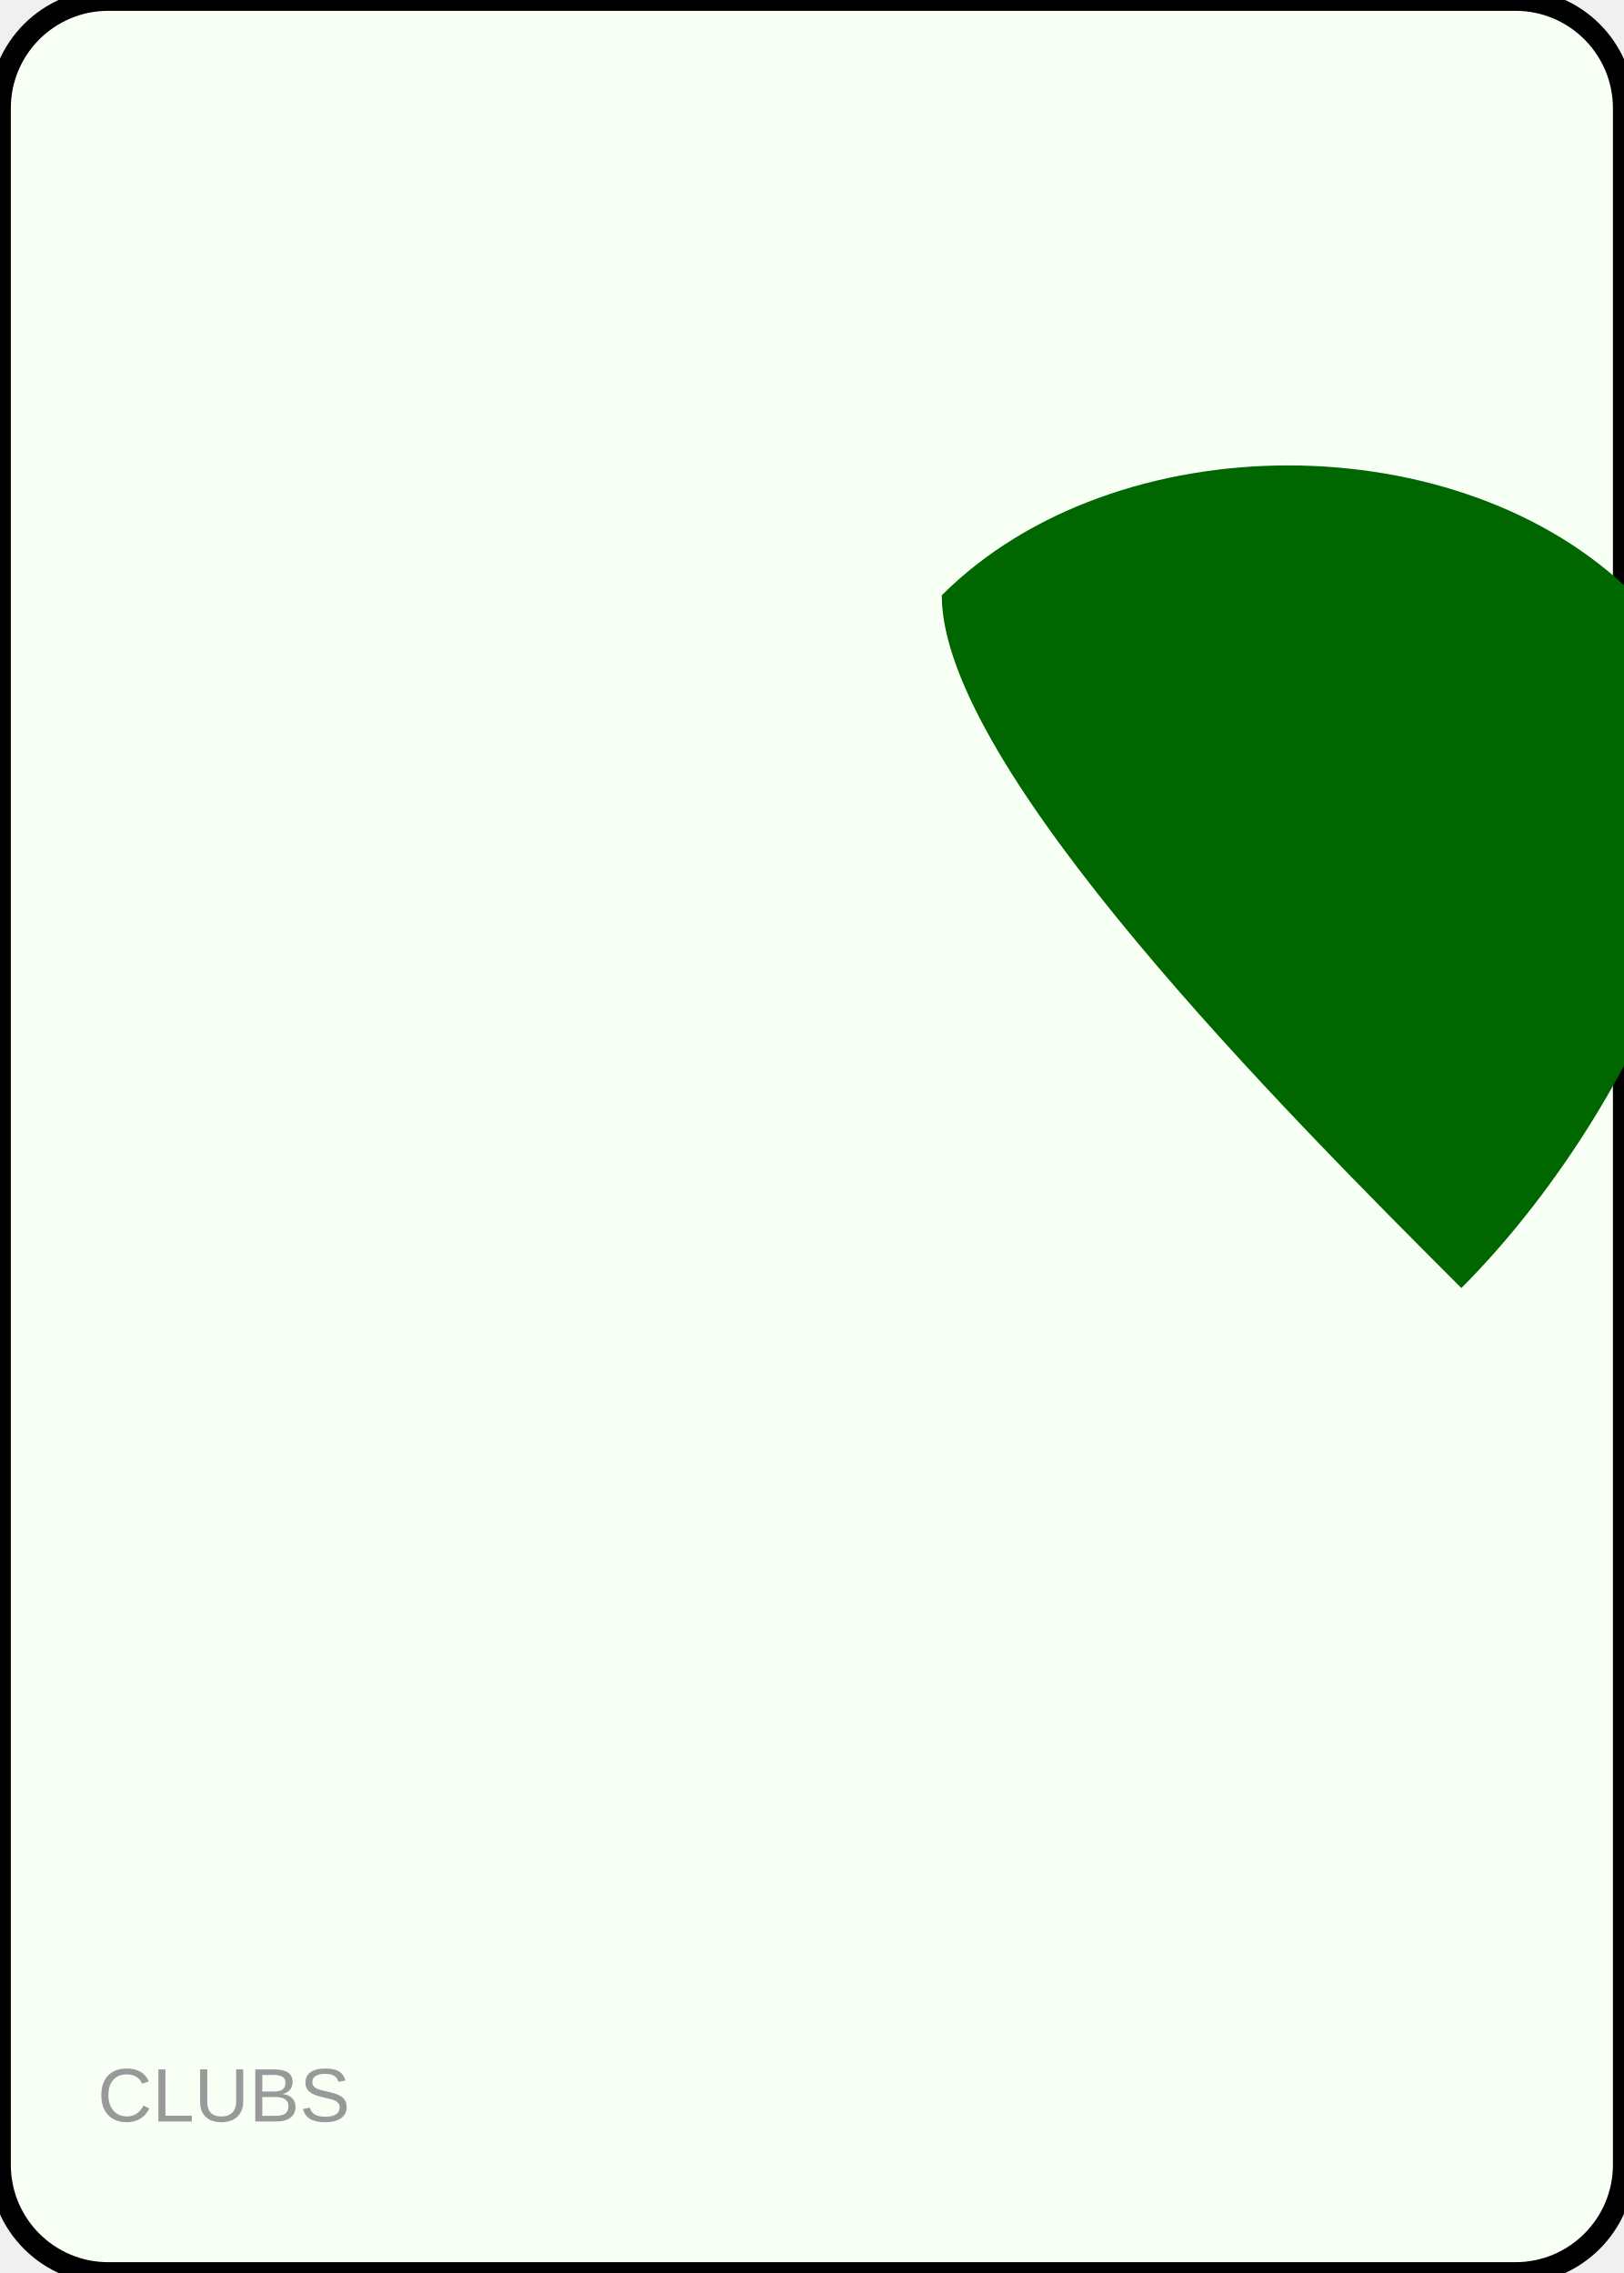
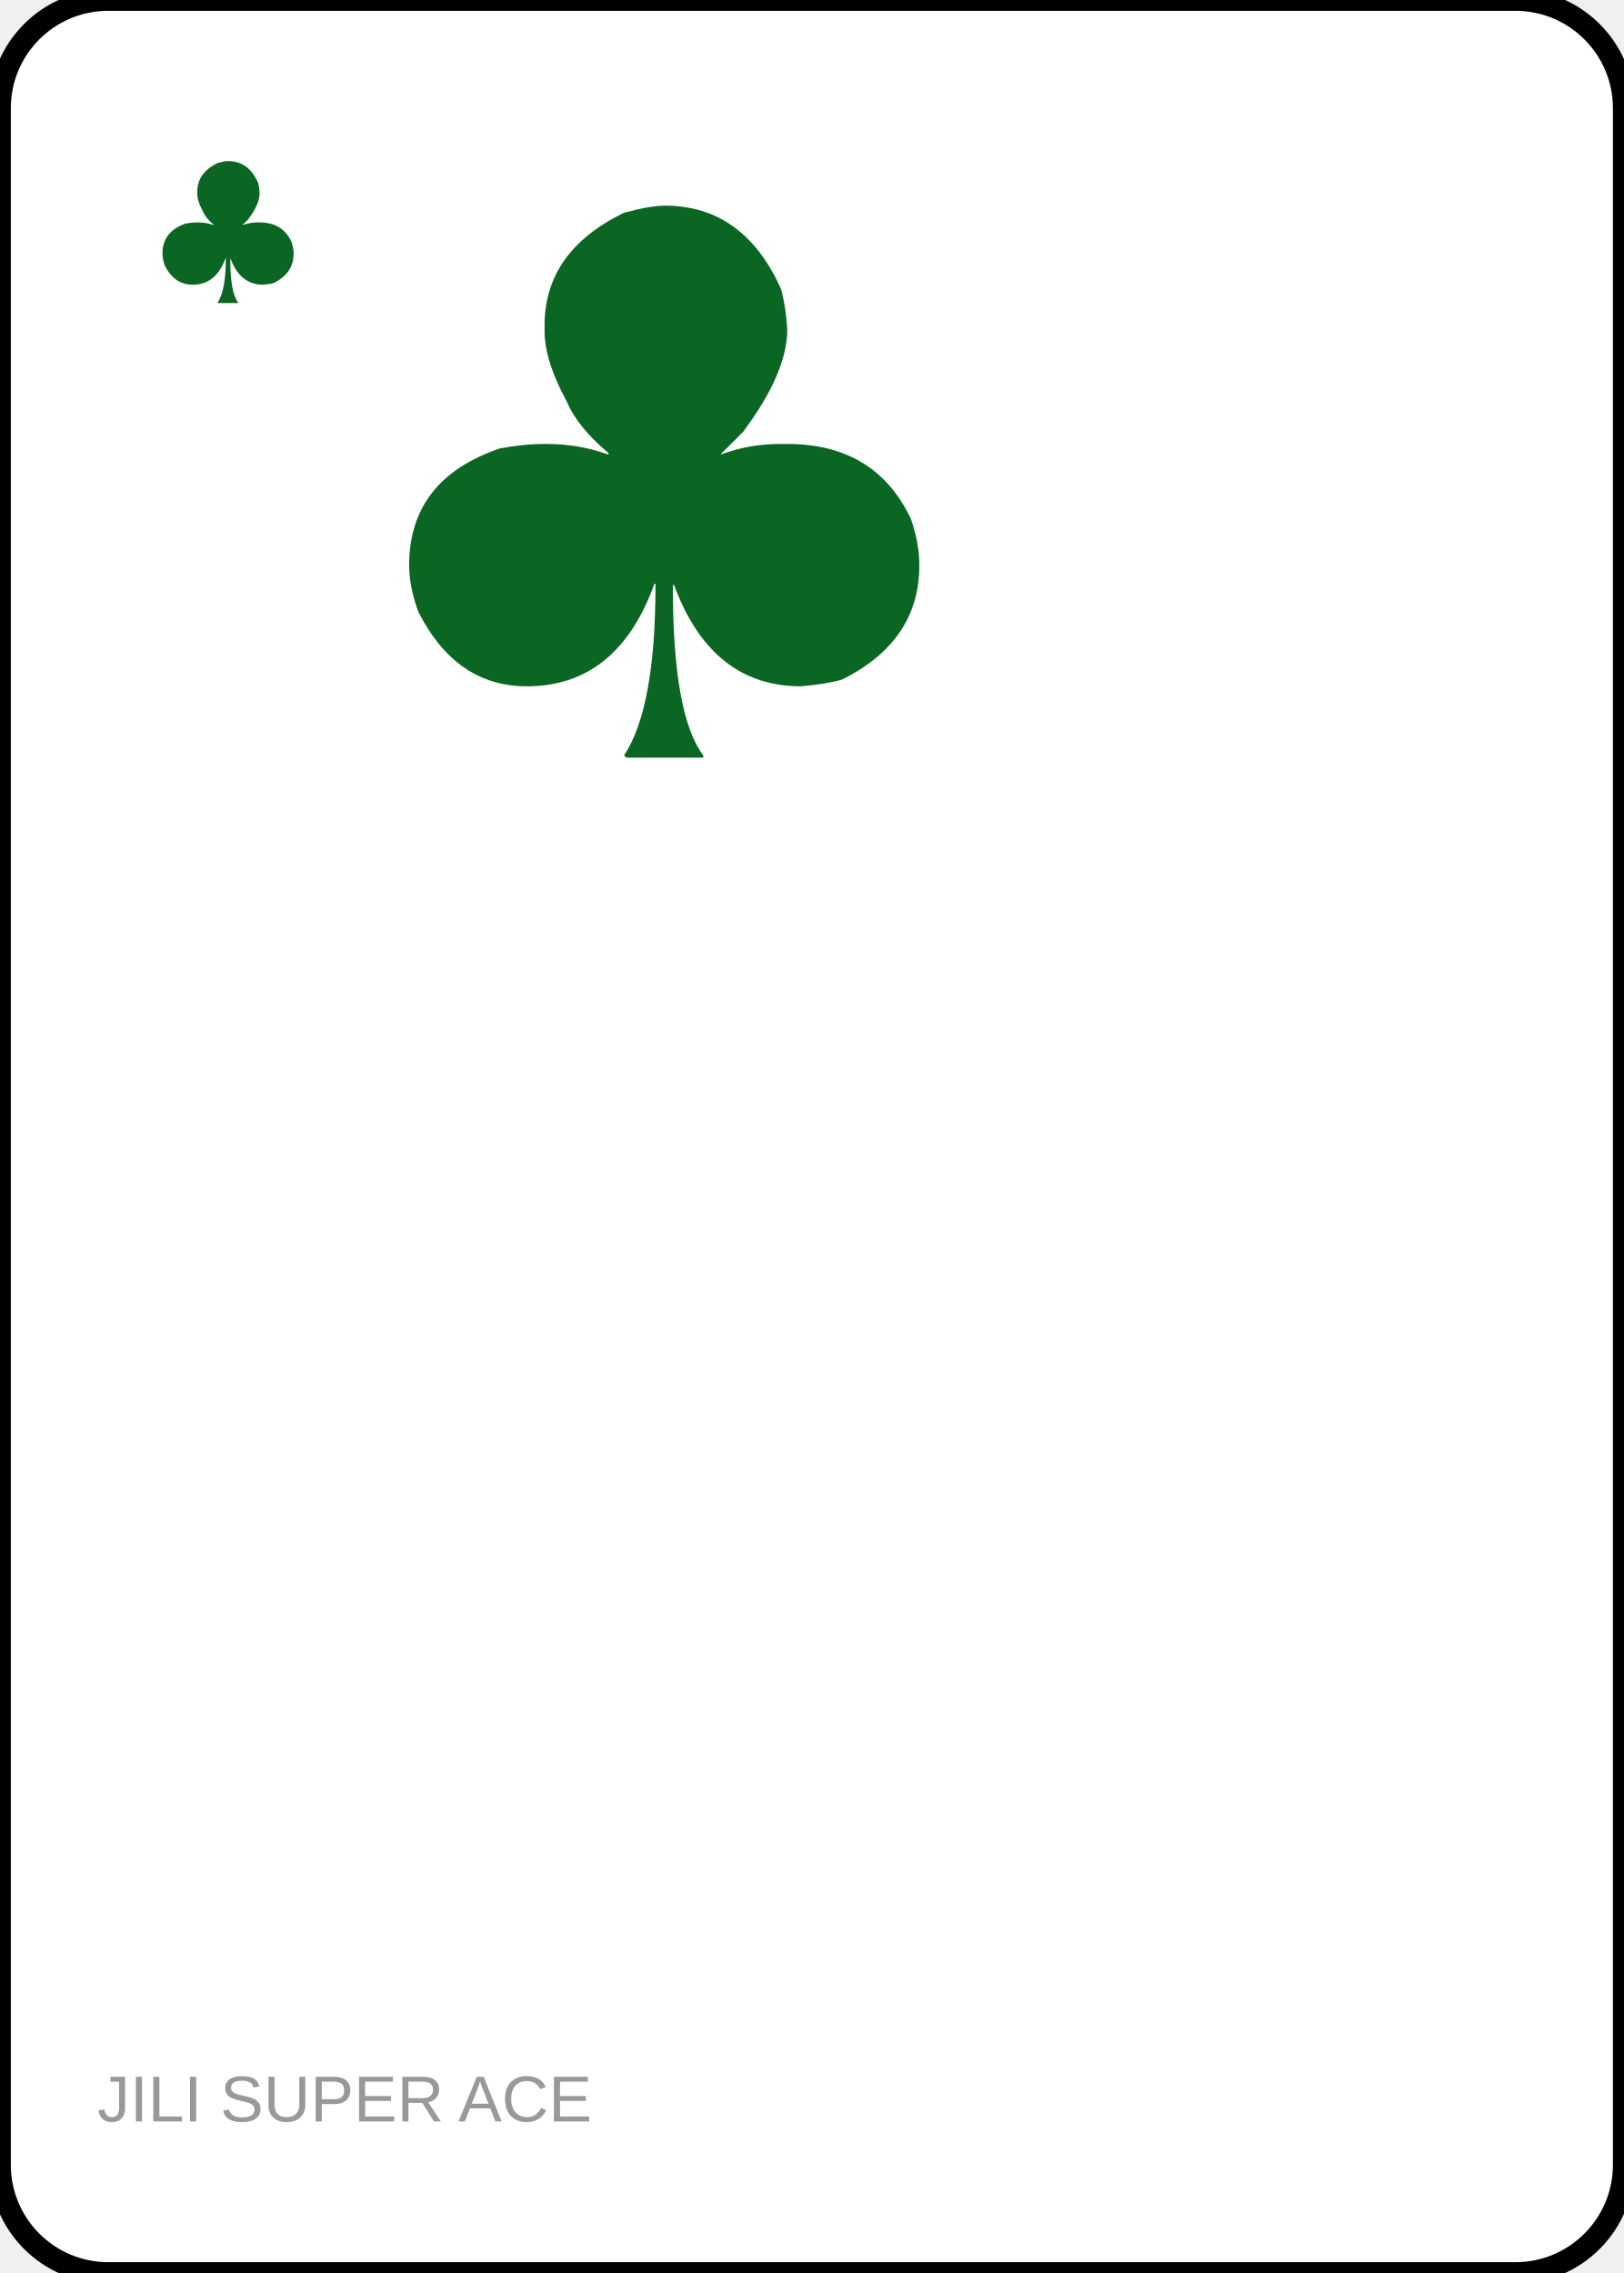
- <svg xmlns="http://www.w3.org/2000/svg" width="300" height="420" viewBox="0 0 300 420">
-   <rect width="100%" height="100%" rx="20" ry="20" fill="#f8fff5" stroke="#000" stroke-width="4" />
-   <g transform="translate(110,110) scale(1.6)">
-     <path d="M40 0 C60 -20 100 -20 120 0 C140 20 120 60 100 80 C80 60 40 20 40 0 Z" fill="#006600" />
+ <svg xmlns="http://www.w3.org/2000/svg" width="300" height="420" viewBox="0 0 300 420" role="img" aria-label="Clubs symbol card">
+   <rect width="100%" height="100%" rx="20" fill="#ffffff" stroke="#000000" stroke-width="4" />
+   <text x="26" y="56" font-family="Georgia, serif" font-size="36" font-weight="700" fill="#0b6623">♣</text>
+   <g transform="translate(60,140)">
+     <text x="0" y="0" font-family="Georgia, serif" font-size="140" font-weight="700" fill="#0b6623">♣</text>
  </g>
-   <text x="18" y="392" font-family="Arial" font-size="14" fill="#999">CLUBS</text>
+   <text x="18" y="392" font-family="Arial, Helvetica, sans-serif" font-size="12" fill="#999999">JILI SUPER ACE</text>
</svg>
